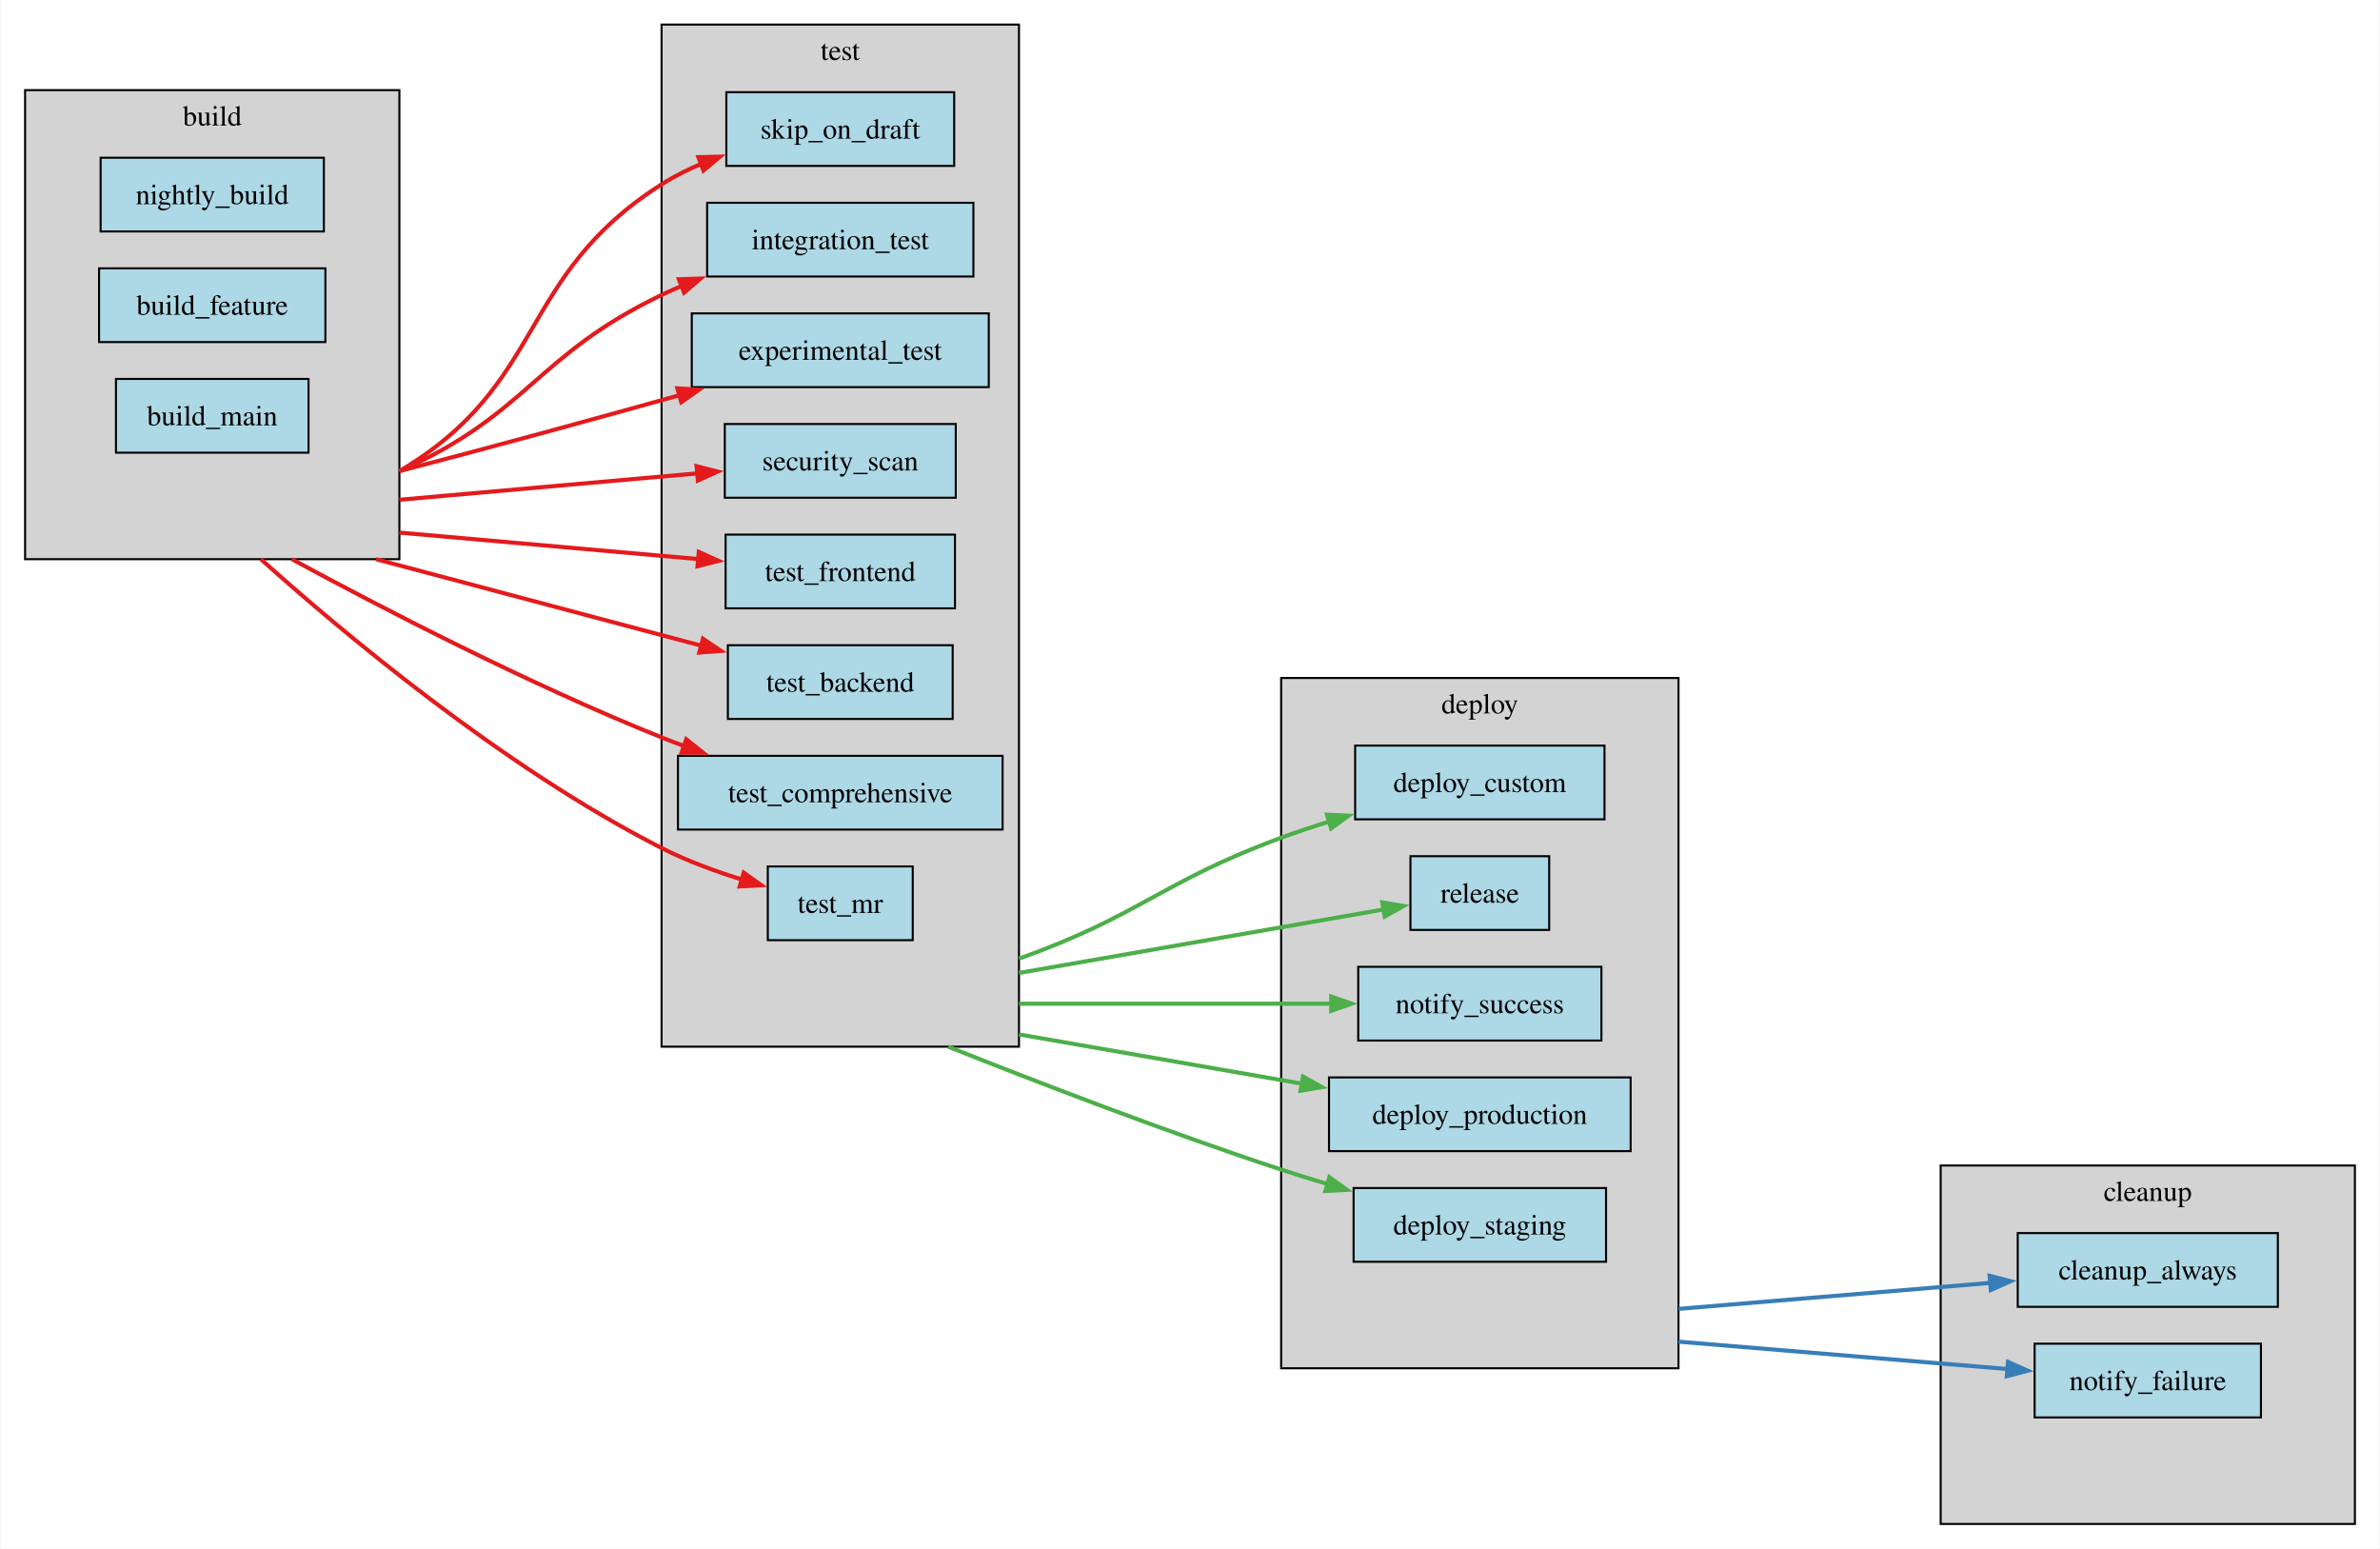
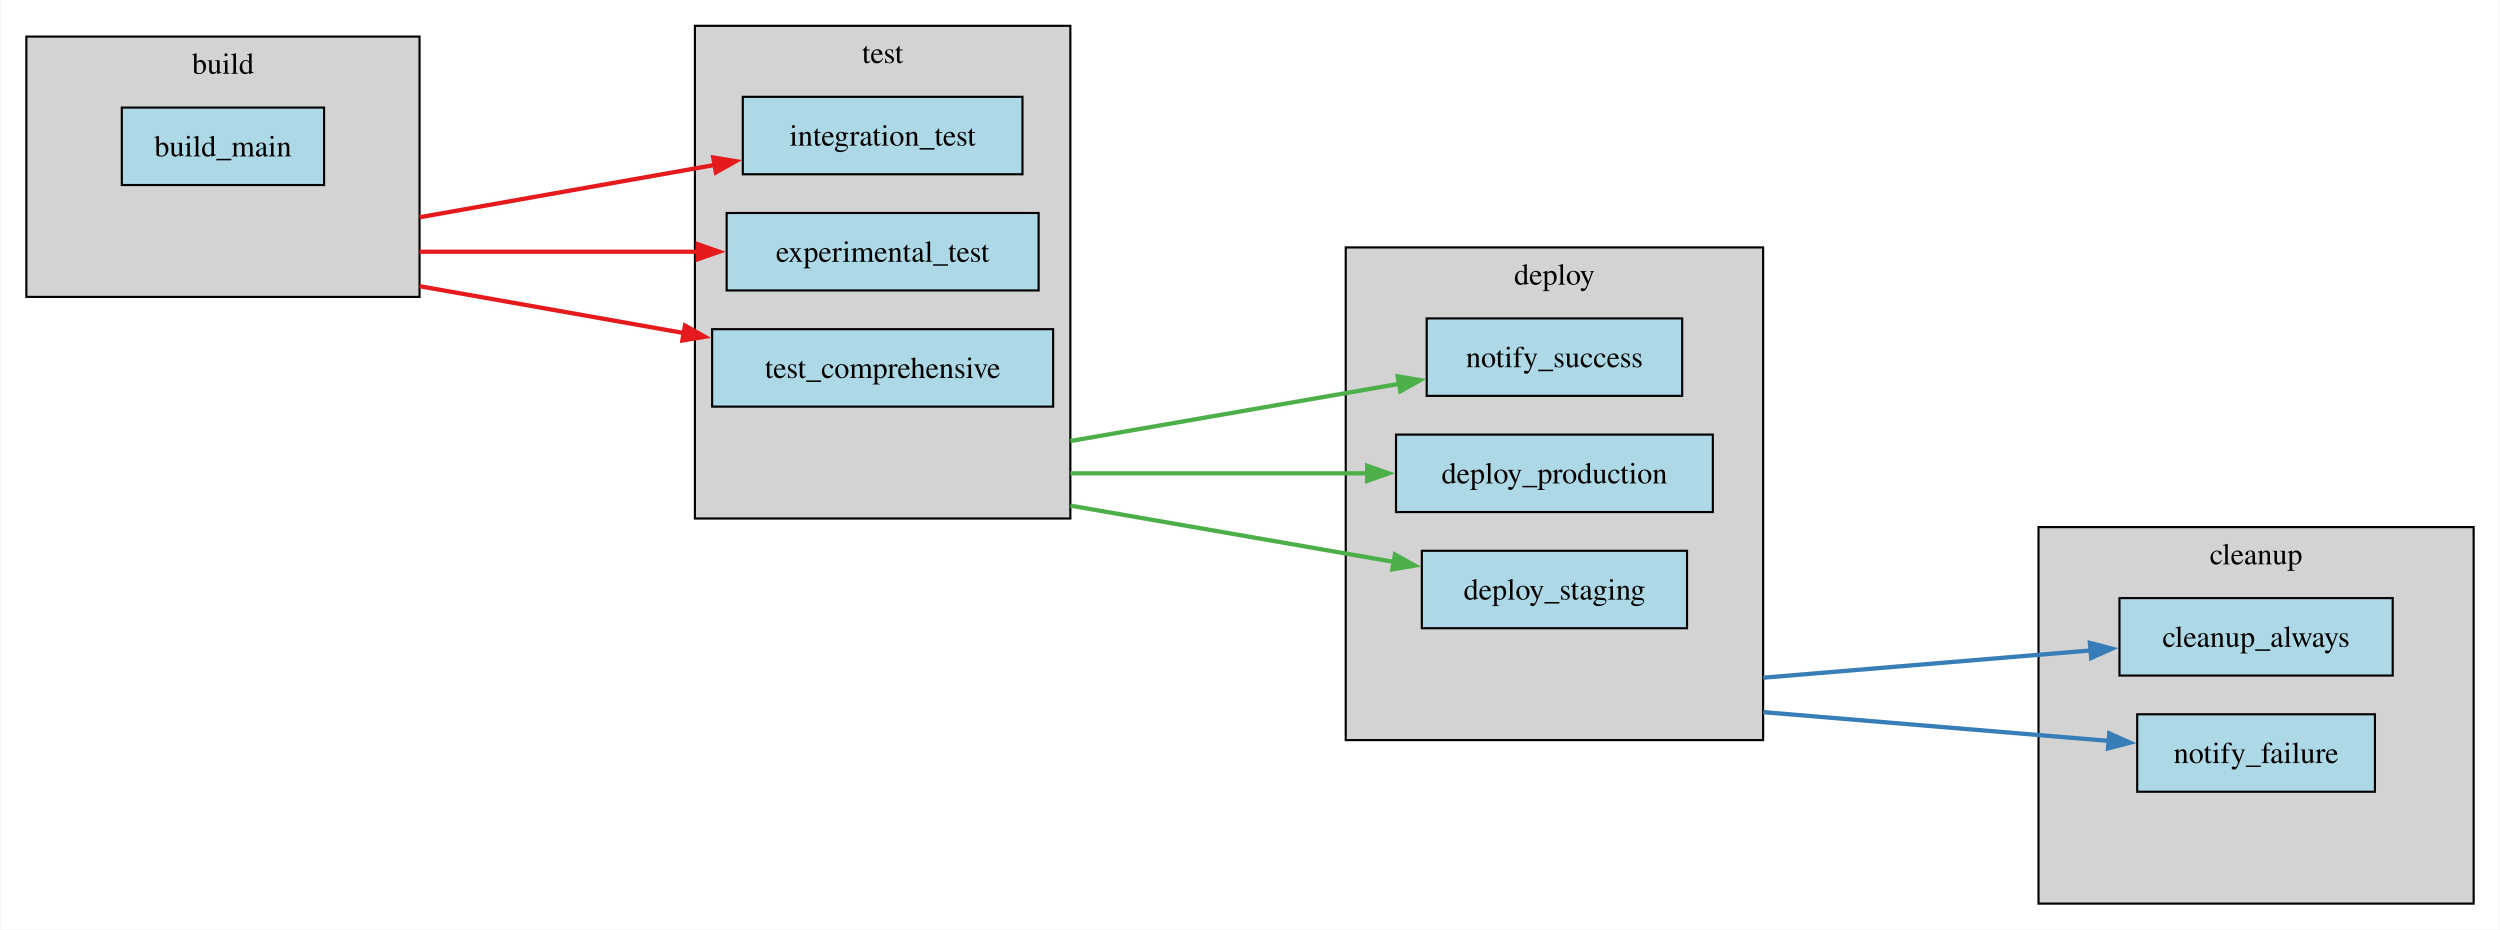
- <svg xmlns="http://www.w3.org/2000/svg" xmlns:xlink="http://www.w3.org/1999/xlink" width="1162pt" height="756pt" viewBox="0.00 0.00 1161.50 756.00">
-   <g id="graph0" class="graph" transform="scale(1 1) rotate(0) translate(4 752)">
-     <polygon fill="white" stroke="none" points="-4,4 -4,-752 1157.5,-752 1157.5,4 -4,4" />
+ <svg xmlns="http://www.w3.org/2000/svg" xmlns:xlink="http://www.w3.org/1999/xlink" width="1162pt" height="432pt" viewBox="0.00 0.00 1161.50 432.00">
+   <g id="graph0" class="graph" transform="scale(1 1) rotate(0) translate(4 428)">
+     <polygon fill="white" stroke="none" points="-4,4 -4,-428 1157.5,-428 1157.5,4 -4,4" />
    <g id="clust1" class="cluster">
-       <polygon fill="lightgrey" stroke="black" points="8,-479 8,-708 190.75,-708 190.75,-479 8,-479" />
-       <text text-anchor="middle" x="99.38" y="-690.7" font-family="Times,serif" font-size="14.00">build</text>
+       <polygon fill="lightgrey" stroke="black" points="8,-290 8,-411 190.75,-411 190.75,-290 8,-290" />
+       <text text-anchor="middle" x="99.38" y="-393.7" font-family="Times,serif" font-size="14.00">build</text>
    </g>
    <g id="clust2" class="cluster">
-       <polygon fill="lightgrey" stroke="black" points="318.75,-241 318.75,-740 493.25,-740 493.25,-241 318.75,-241" />
-       <text text-anchor="middle" x="406" y="-722.7" font-family="Times,serif" font-size="14.00">test</text>
+       <polygon fill="lightgrey" stroke="black" points="318.75,-187 318.75,-416 493.25,-416 493.25,-187 318.75,-187" />
+       <text text-anchor="middle" x="406" y="-398.7" font-family="Times,serif" font-size="14.00">test</text>
    </g>
    <g id="clust3" class="cluster">
-       <polygon fill="lightgrey" stroke="black" points="621.25,-84 621.25,-421 815.25,-421 815.25,-84 621.25,-84" />
-       <text text-anchor="middle" x="718.25" y="-403.7" font-family="Times,serif" font-size="14.00">deploy</text>
+       <polygon fill="lightgrey" stroke="black" points="621.25,-84 621.25,-313 815.25,-313 815.25,-84 621.25,-84" />
+       <text text-anchor="middle" x="718.25" y="-295.7" font-family="Times,serif" font-size="14.00">deploy</text>
    </g>
    <g id="clust4" class="cluster">
      <polygon fill="lightgrey" stroke="black" points="943.25,-8 943.25,-183 1145.5,-183 1145.5,-8 943.25,-8" />
      <text text-anchor="middle" x="1044.38" y="-165.7" font-family="Times,serif" font-size="14.00">cleanup</text>
    </g>
-     <g id="node6" class="node">
-       <g id="a_node6">
-         <a xlink:title="---&#10;stage: test&#10;script:&#10;- echo &quot;Running tests for merge request&quot;&#10;- echo &quot;MR pipeline ID: $CI_MERGE_REQUEST_IID&quot;&#10;- echo &quot;Source branch: $CI_MERGE_REQUEST_SOURCE_BRANCH_NAME&quot;&#10;- echo &quot;Target branch: $CI_MERGE_REQUEST_TARGET_BRANCH_NAME&quot;&#10;rules:&#10;- if: $CI_PIPELINE_SOURCE == &quot;merge_request_event&quot;&#10;">
-           <polygon fill="lightblue" stroke="black" points="441.38,-329 370.62,-329 370.62,-293 441.38,-293 441.38,-329" />
-           <text text-anchor="middle" x="406" y="-306.32" font-family="Times,serif" font-size="14.00">test_mr</text>
+     <g id="node4" class="node">
+       <g id="a_node4">
+         <a xlink:title="---&#10;stage: test&#10;script:&#10;- echo &quot;Running comprehensive tests&quot;&#10;- echo &quot;Test suite completed&quot;&#10;rules:&#10;- if: $CI_COMMIT_BRANCH == &quot;main&quot;&#10;- if: $CI_COMMIT_BRANCH == &quot;develop&quot;&#10;- if: $CI_PIPELINE_SOURCE == &quot;merge_request_event&quot;&#10;">
+           <polygon fill="lightblue" stroke="black" points="485.25,-275 326.75,-275 326.75,-239 485.25,-239 485.25,-275" />
+           <text text-anchor="middle" x="406" y="-252.32" font-family="Times,serif" font-size="14.00">test_comprehensive</text>
        </a>
      </g>
    </g>
    <g id="edge1" class="edge">
-       <path fill="none" stroke="#e41a1c" stroke-width="2" d="M123.12,-479C161.02,-445.01 240.67,-377.74 318.75,-338 331.42,-331.55 345.93,-326.28 359.39,-322.17" />
-       <polygon fill="#e41a1c" stroke="#e41a1c" stroke-width="2" points="358.84,-325.97 367.47,-319.83 356.9,-319.25 358.84,-325.97" />
+       <path fill="none" stroke="#e41a1c" stroke-width="2" d="M190.75,-294.98C230.02,-288.02 275.91,-279.88 315.13,-272.93" />
+       <polygon fill="#e41a1c" stroke="#e41a1c" stroke-width="2" points="314.13,-276.66 323.36,-271.47 312.91,-269.77 314.13,-276.66" />
    </g>
-     <g id="node7" class="node">
-       <g id="a_node7">
-         <a xlink:title="---&#10;stage: test&#10;script:&#10;- echo &quot;Running comprehensive tests&quot;&#10;- echo &quot;Test suite completed&quot;&#10;rules:&#10;- if: $CI_COMMIT_BRANCH == &quot;main&quot;&#10;- if: $CI_COMMIT_BRANCH == &quot;develop&quot;&#10;- if: $CI_PIPELINE_SOURCE == &quot;merge_request_event&quot;&#10;">
-           <polygon fill="lightblue" stroke="black" points="485.25,-383 326.75,-383 326.75,-347 485.25,-347 485.25,-383" />
-           <text text-anchor="middle" x="406" y="-360.32" font-family="Times,serif" font-size="14.00">test_comprehensive</text>
+     <g id="node5" class="node">
+       <g id="a_node5">
+         <a xlink:title="---&#10;stage: test&#10;script:&#10;- echo &quot;Running experimental tests&quot;&#10;- echo &quot;This may fail without blocking pipeline&quot;&#10;rules:&#10;- if: &quot;$CI_COMMIT_BRANCH&quot;&#10;  when: manual&#10;  allow_failure: true&#10;allow_failure: true&#10;when: manual&#10;">
+           <polygon fill="lightblue" stroke="black" points="478.5,-329 333.5,-329 333.5,-293 478.5,-293 478.5,-329" />
+           <text text-anchor="middle" x="406" y="-306.32" font-family="Times,serif" font-size="14.00">experimental_test</text>
        </a>
      </g>
    </g>
-     <g id="edge2" class="edge">
-       <path fill="none" stroke="#e41a1c" stroke-width="2" d="M138.25,-479C181.16,-455.76 253.61,-418.12 318.75,-392 322.81,-390.37 327.01,-388.78 331.27,-387.23" />
-       <polygon fill="#e41a1c" stroke="#e41a1c" stroke-width="2" points="330.81,-391.1 339.09,-384.49 328.49,-384.5 330.81,-391.1" />
+     <g id="edge7" class="edge">
+       <path fill="none" stroke="#e41a1c" stroke-width="2" d="M190.75,-311C232.25,-311 281.15,-311 321.74,-311" />
+       <polygon fill="#e41a1c" stroke="#e41a1c" stroke-width="2" points="320.03,-314.5 330.03,-311 320.03,-307.5 320.03,-314.5" />
    </g>
-     <g id="node8" class="node">
-       <g id="a_node8">
-         <a xlink:title="---&#10;stage: test&#10;script:&#10;- echo &quot;Running backend tests&quot;&#10;- echo &quot;Backend tests passed&quot;&#10;rules:&#10;- if: $CI_PIPELINE_SOURCE == &quot;merge_request_event&quot;&#10;  changes:&#10;  - &quot;**/*.rb&quot;&#10;  - &quot;**/*.py&quot;&#10;  - &quot;**/*.go&quot;&#10;">
-           <polygon fill="lightblue" stroke="black" points="460.88,-437 351.12,-437 351.12,-401 460.88,-401 460.88,-437" />
-           <text text-anchor="middle" x="406" y="-414.32" font-family="Times,serif" font-size="14.00">test_backend</text>
+     <g id="node6" class="node">
+       <g id="a_node6">
+         <a xlink:title="---&#10;stage: test&#10;script:&#10;- echo &quot;Running integration tests&quot;&#10;- echo &quot;Integration tests completed&quot;&#10;rules:&#10;- if: $CI_COMMIT_BRANCH == &quot;main&quot; &amp;&amp; $CI_PIPELINE_SOURCE != &quot;schedule&quot;&#10;- if: $CI_PIPELINE_SOURCE == &quot;merge_request_event&quot; &amp;&amp; $CI_MERGE_REQUEST_TARGET_BRANCH_NAME&#10;    == &quot;main&quot;&#10;">
+           <polygon fill="lightblue" stroke="black" points="471,-383 341,-383 341,-347 471,-347 471,-383" />
+           <text text-anchor="middle" x="406" y="-360.32" font-family="Times,serif" font-size="14.00">integration_test</text>
        </a>
      </g>
    </g>
-     <g id="edge3" class="edge">
-       <path fill="none" stroke="#e41a1c" stroke-width="2" d="M179.34,-479C229.12,-465.77 292.64,-448.88 339.59,-436.39" />
-       <polygon fill="#e41a1c" stroke="#e41a1c" stroke-width="2" points="338.96,-440.18 347.72,-434.23 337.16,-433.42 338.96,-440.18" />
-     </g>
-     <g id="node9" class="node">
-       <g id="a_node9">
-         <a xlink:title="---&#10;stage: test&#10;script:&#10;- echo &quot;Running frontend tests&quot;&#10;- echo &quot;Frontend tests passed&quot;&#10;rules:&#10;- if: $CI_PIPELINE_SOURCE == &quot;merge_request_event&quot;&#10;  changes:&#10;  - &quot;**/*.js&quot;&#10;  - &quot;**/*.jsx&quot;&#10;  - &quot;**/*.ts&quot;&#10;  - &quot;**/*.tsx&quot;&#10;  - &quot;**/*.vue&quot;&#10;">
-           <polygon fill="lightblue" stroke="black" points="462,-491 350,-491 350,-455 462,-455 462,-491" />
-           <text text-anchor="middle" x="406" y="-468.32" font-family="Times,serif" font-size="14.00">test_frontend</text>
-         </a>
-       </g>
-     </g>
-     <g id="edge4" class="edge">
-       <path fill="none" stroke="#e41a1c" stroke-width="2" d="M190.75,-491.99C238.09,-487.79 295.06,-482.74 338.35,-478.91" />
-       <polygon fill="#e41a1c" stroke="#e41a1c" stroke-width="2" points="336.93,-482.55 346.58,-478.18 336.31,-475.57 336.93,-482.55" />
-     </g>
-     <g id="node10" class="node">
-       <g id="a_node10">
-         <a xlink:title="---&#10;stage: test&#10;script:&#10;- echo &quot;Running security scan&quot;&#10;- echo &quot;Security scan completed&quot;&#10;rules:&#10;- if: $CI_COMMIT_BRANCH == &quot;main&quot;&#10;  exists:&#10;  - Dockerfile&#10;  - &quot;**/*.dockerfile&quot;&#10;- if: $CI_PIPELINE_SOURCE == &quot;merge_request_event&quot;&#10;  exists:&#10;  - Dockerfile&#10;">
-           <polygon fill="lightblue" stroke="black" points="462.38,-545 349.62,-545 349.62,-509 462.38,-509 462.38,-545" />
-           <text text-anchor="middle" x="406" y="-522.33" font-family="Times,serif" font-size="14.00">security_scan</text>
-         </a>
-       </g>
-     </g>
-     <g id="edge10" class="edge">
-       <path fill="none" stroke="#e41a1c" stroke-width="2" d="M190.75,-508.01C237.92,-512.19 294.66,-517.22 337.89,-521.05" />
-       <polygon fill="#e41a1c" stroke="#e41a1c" stroke-width="2" points="335.85,-524.38 346.12,-521.78 336.47,-517.41 335.85,-524.38" />
-     </g>
-     <g id="node11" class="node">
-       <g id="a_node11">
-         <a xlink:title="---&#10;stage: test&#10;script:&#10;- echo &quot;Running experimental tests&quot;&#10;- echo &quot;This may fail without blocking pipeline&quot;&#10;rules:&#10;- if: &quot;$CI_COMMIT_BRANCH&quot;&#10;  when: manual&#10;  allow_failure: true&#10;">
-           <polygon fill="lightblue" stroke="black" points="478.5,-599 333.5,-599 333.5,-563 478.5,-563 478.5,-599" />
-           <text text-anchor="middle" x="406" y="-576.33" font-family="Times,serif" font-size="14.00">experimental_test</text>
-         </a>
-       </g>
-     </g>
-     <g id="edge12" class="edge">
-       <path fill="none" stroke="#e41a1c" stroke-width="2" d="M190.75,-522C236.76,-533.93 288.11,-548.05 329,-559.48" />
-       <polygon fill="#e41a1c" stroke="#e41a1c" stroke-width="2" points="326.48,-562.41 337.06,-561.73 328.37,-555.66 326.48,-562.41" />
-     </g>
-     <g id="node12" class="node">
-       <g id="a_node12">
-         <a xlink:title="---&#10;stage: test&#10;script:&#10;- echo &quot;Running integration tests&quot;&#10;- echo &quot;Integration tests completed&quot;&#10;rules:&#10;- if: $CI_COMMIT_BRANCH == &quot;main&quot; &amp;&amp; $CI_PIPELINE_SOURCE != &quot;schedule&quot;&#10;- if: $CI_PIPELINE_SOURCE == &quot;merge_request_event&quot; &amp;&amp; $CI_MERGE_REQUEST_TARGET_BRANCH_NAME&#10;    == &quot;main&quot;&#10;">
-           <polygon fill="lightblue" stroke="black" points="471,-653 341,-653 341,-617 471,-617 471,-653" />
-           <text text-anchor="middle" x="406" y="-630.33" font-family="Times,serif" font-size="14.00">integration_test</text>
-         </a>
-       </g>
-     </g>
-     <g id="edge14" class="edge">
-       <path fill="none" stroke="#e41a1c" stroke-width="2" d="M190.75,-522C253.46,-549.65 256.96,-578.34 318.75,-608 322.43,-609.77 326.26,-611.45 330.16,-613.06" />
-       <polygon fill="#e41a1c" stroke="#e41a1c" stroke-width="2" points="327.2,-615.67 337.79,-616.02 329.74,-609.14 327.2,-615.67" />
-     </g>
-     <g id="node13" class="node">
-       <g id="a_node13">
-         <a xlink:title="---&#10;stage: test&#10;script:&#10;- echo &quot;Running full test suite&quot;&#10;- echo &quot;Tests completed&quot;&#10;rules:&#10;- if: &quot;$CI_MERGE_REQUEST_TITLE =~ /^(Draft|WIP):/&quot;&#10;  when: never&#10;- if: $CI_PIPELINE_SOURCE == &quot;merge_request_event&quot;&#10;">
-           <polygon fill="lightblue" stroke="black" points="461.62,-707 350.38,-707 350.38,-671 461.62,-671 461.62,-707" />
-           <text text-anchor="middle" x="406" y="-684.33" font-family="Times,serif" font-size="14.00">skip_on_draft</text>
-         </a>
-       </g>
-     </g>
-     <g id="edge15" class="edge">
-       <path fill="none" stroke="#e41a1c" stroke-width="2" d="M190.75,-522C263.3,-564.95 247.62,-616.73 318.75,-662 325.15,-666.08 332.22,-669.57 339.46,-672.57" />
-       <polygon fill="#e41a1c" stroke="#e41a1c" stroke-width="2" points="336.73,-675.28 347.32,-675.54 339.2,-668.73 336.73,-675.28" />
+     <g id="edge8" class="edge">
+       <path fill="none" stroke="#e41a1c" stroke-width="2" d="M190.75,-327.02C234.96,-334.86 287.56,-344.18 329.58,-351.63" />
+       <polygon fill="#e41a1c" stroke="#e41a1c" stroke-width="2" points="327.28,-354.78 337.74,-353.08 328.5,-347.88 327.28,-354.78" />
    </g>
    <g id="node2" class="node">
      <g id="a_node2">
        <a xlink:title="---&#10;stage: build&#10;script:&#10;- echo &quot;Building on main branch&quot;&#10;- echo &quot;Build artifacts created&quot;&#10;rules:&#10;- if: $CI_COMMIT_BRANCH == &quot;main&quot;&#10;">
-           <polygon fill="lightblue" stroke="black" points="146.38,-567 52.37,-567 52.37,-531 146.38,-531 146.38,-567" />
-           <text text-anchor="middle" x="99.38" y="-544.33" font-family="Times,serif" font-size="14.00">build_main</text>
+           <polygon fill="lightblue" stroke="black" points="146.38,-378 52.37,-378 52.37,-342 146.38,-342 146.38,-378" />
+           <text text-anchor="middle" x="99.38" y="-355.32" font-family="Times,serif" font-size="14.00">build_main</text>
        </a>
      </g>
    </g>
-     <g id="node3" class="node">
-       <g id="a_node3">
-         <a xlink:title="---&#10;stage: build&#10;script:&#10;- echo &quot;Building feature branch: $CI_COMMIT_BRANCH&quot;&#10;- echo &quot;Feature build completed&quot;&#10;rules:&#10;- if: $CI_COMMIT_BRANCH != &quot;main&quot;&#10;">
-           <polygon fill="lightblue" stroke="black" points="154.62,-621 44.12,-621 44.12,-585 154.62,-585 154.62,-621" />
-           <text text-anchor="middle" x="99.38" y="-598.33" font-family="Times,serif" font-size="14.00">build_feature</text>
-         </a>
-       </g>
-     </g>
-     <g id="node4" class="node">
-       <g id="a_node4">
-         <a xlink:title="---&#10;stage: build&#10;script:&#10;- echo &quot;Running nightly build&quot;&#10;- echo &quot;Nightly build completed&quot;&#10;rules:&#10;- if: $CI_PIPELINE_SOURCE == &quot;schedule&quot;&#10;">
-           <polygon fill="lightblue" stroke="black" points="153.88,-675 44.88,-675 44.88,-639 153.88,-639 153.88,-675" />
-           <text text-anchor="middle" x="99.38" y="-652.33" font-family="Times,serif" font-size="14.00">nightly_build</text>
-         </a>
-       </g>
-     </g>
-     <g id="node15" class="node">
-       <g id="a_node15">
-         <a xlink:title="---&#10;stage: deploy&#10;script:&#10;- echo &quot;Deploying to staging environment&quot;&#10;- echo &quot;Deployment completed to: $DEPLOY_ENV&quot;&#10;rules:&#10;- if: &quot;$CI_COMMIT_BRANCH&quot;&#10;  when: manual&#10;environment:&#10;  name: staging&#10;">
+     <g id="node8" class="node">
+       <g id="a_node8">
+         <a xlink:title="---&#10;stage: deploy&#10;script:&#10;- echo &quot;Deploying to staging environment&quot;&#10;- echo &quot;Deployment completed to: $DEPLOY_ENV&quot;&#10;rules:&#10;- if: &quot;$CI_COMMIT_BRANCH&quot;&#10;  when: manual&#10;environment:&#10;  name: staging&#10;when: manual&#10;">
          <polygon fill="lightblue" stroke="black" points="779.88,-172 656.62,-172 656.62,-136 779.88,-136 779.88,-172" />
          <text text-anchor="middle" x="718.25" y="-149.32" font-family="Times,serif" font-size="14.00">deploy_staging</text>
        </a>
      </g>
    </g>
-     <g id="edge5" class="edge">
-       <path fill="none" stroke="#4daf4a" stroke-width="2" d="M458.7,-241C501.81,-223.84 565.05,-199.49 621.25,-181 629,-178.45 637.14,-175.93 645.27,-173.51" />
-       <polygon fill="#4daf4a" stroke="#4daf4a" stroke-width="2" points="644.8,-177.29 653.42,-171.12 642.84,-170.57 644.8,-177.29" />
+     <g id="edge2" class="edge">
+       <path fill="none" stroke="#4daf4a" stroke-width="2" d="M493.25,-192.99C541.08,-184.66 599.87,-174.43 645.22,-166.54" />
+       <polygon fill="#4daf4a" stroke="#4daf4a" stroke-width="2" points="644.13,-170.28 653.38,-165.12 642.93,-163.38 644.13,-170.28" />
    </g>
-     <g id="node16" class="node">
-       <g id="a_node16">
-         <a xlink:title="---&#10;stage: deploy&#10;script:&#10;- echo &quot;Deploying to production&quot;&#10;- echo &quot;Production deployment completed&quot;&#10;rules:&#10;- if: $CI_COMMIT_BRANCH == &quot;main&quot;&#10;  when: manual&#10;- if: &quot;$CI_COMMIT_TAG&quot;&#10;  when: on_success&#10;environment:&#10;  name: production&#10;">
+     <g id="node9" class="node">
+       <g id="a_node9">
+         <a xlink:title="---&#10;stage: deploy&#10;script:&#10;- echo &quot;Deploying to production&quot;&#10;- echo &quot;Production deployment completed&quot;&#10;rules:&#10;- if: $CI_COMMIT_BRANCH == &quot;main&quot;&#10;  when: manual&#10;- if: &quot;$CI_COMMIT_TAG&quot;&#10;  when: on_success&#10;environment:&#10;  name: production&#10;when: manual&#10;">
          <polygon fill="lightblue" stroke="black" points="791.88,-226 644.62,-226 644.62,-190 791.88,-190 791.88,-226" />
          <text text-anchor="middle" x="718.25" y="-203.32" font-family="Times,serif" font-size="14.00">deploy_production</text>
        </a>
      </g>
    </g>
-     <g id="edge6" class="edge">
-       <path fill="none" stroke="#4daf4a" stroke-width="2" d="M493.25,-246.99C536.91,-239.39 589.7,-230.2 633.07,-222.65" />
-       <polygon fill="#4daf4a" stroke="#4daf4a" stroke-width="2" points="631.94,-226.4 641.19,-221.24 630.74,-219.5 631.94,-226.4" />
+     <g id="edge3" class="edge">
+       <path fill="none" stroke="#4daf4a" stroke-width="2" d="M493.25,-208C536.82,-208 589.5,-208 632.82,-208" />
+       <polygon fill="#4daf4a" stroke="#4daf4a" stroke-width="2" points="631.21,-211.5 641.21,-208 631.21,-204.5 631.21,-211.5" />
    </g>
-     <g id="node17" class="node">
-       <g id="a_node17">
-         <a xlink:title="---&#10;stage: deploy&#10;script:&#10;- echo &quot;All tests passed, sending success notification&quot;&#10;- echo &quot;Notification sent to team&quot;&#10;rules:&#10;- if: $CI_COMMIT_BRANCH == &quot;main&quot;&#10;  when: on_success&#10;">
+     <g id="node10" class="node">
+       <g id="a_node10">
+         <a xlink:title="---&#10;stage: deploy&#10;script:&#10;- echo &quot;All tests passed, sending success notification&quot;&#10;- echo &quot;Notification sent to team&quot;&#10;rules:&#10;- if: $CI_COMMIT_BRANCH == &quot;main&quot;&#10;  when: on_success&#10;when: on_success&#10;">
          <polygon fill="lightblue" stroke="black" points="777.62,-280 658.88,-280 658.88,-244 777.62,-244 777.62,-280" />
          <text text-anchor="middle" x="718.25" y="-257.32" font-family="Times,serif" font-size="14.00">notify_success</text>
        </a>
      </g>
    </g>
-     <g id="edge7" class="edge">
-       <path fill="none" stroke="#4daf4a" stroke-width="2" d="M493.25,-262C541.88,-262 601.85,-262 647.49,-262" />
-       <polygon fill="#4daf4a" stroke="#4daf4a" stroke-width="2" points="645.7,-265.5 655.7,-262 645.7,-258.5 645.7,-265.5" />
+     <g id="edge4" class="edge">
+       <path fill="none" stroke="#4daf4a" stroke-width="2" d="M493.25,-223.01C541.95,-231.49 602,-241.94 647.67,-249.89" />
+       <polygon fill="#4daf4a" stroke="#4daf4a" stroke-width="2" points="645.42,-253.05 655.87,-251.32 646.62,-246.15 645.42,-253.05" />
    </g>
-     <g id="node18" class="node">
-       <g id="a_node18">
-         <a xlink:title="---&#10;stage: deploy&#10;script:&#10;- echo &quot;Creating release for tag: $CI_COMMIT_TAG&quot;&#10;- echo &quot;Release artifacts generated&quot;&#10;rules:&#10;- if: &quot;$CI_COMMIT_TAG&quot;&#10;">
-           <polygon fill="lightblue" stroke="black" points="752.12,-334 684.38,-334 684.38,-298 752.12,-298 752.12,-334" />
-           <text text-anchor="middle" x="718.25" y="-311.32" font-family="Times,serif" font-size="14.00">release</text>
-         </a>
-       </g>
-     </g>
-     <g id="edge11" class="edge">
-       <path fill="none" stroke="#4daf4a" stroke-width="2" d="M493.25,-277.01C551.51,-287.15 626.05,-300.13 672.73,-308.25" />
-       <polygon fill="#4daf4a" stroke="#4daf4a" stroke-width="2" points="670.62,-311.44 681.07,-309.7 671.82,-304.54 670.62,-311.44" />
-     </g>
-     <g id="node19" class="node">
-       <g id="a_node19">
-         <a xlink:title="---&#10;stage: deploy&#10;script:&#10;- echo &quot;Deploying to custom environment: $CUSTOM_ENV&quot;&#10;rules:&#10;- if: &quot;$CUSTOM_ENV != null&quot;&#10;  when: manual&#10;">
-           <polygon fill="lightblue" stroke="black" points="779.12,-388 657.38,-388 657.38,-352 779.12,-352 779.12,-388" />
-           <text text-anchor="middle" x="718.25" y="-365.32" font-family="Times,serif" font-size="14.00">deploy_custom</text>
-         </a>
-       </g>
-     </g>
-     <g id="edge13" class="edge">
-       <path fill="none" stroke="#4daf4a" stroke-width="2" d="M493.25,-284C552.29,-304.94 562.47,-321.34 621.25,-343 629.3,-345.97 637.84,-348.8 646.36,-351.43" />
-       <polygon fill="#4daf4a" stroke="#4daf4a" stroke-width="2" points="643.64,-354.27 654.22,-353.79 645.65,-347.57 643.64,-354.27" />
-     </g>
-     <g id="node21" class="node">
-       <g id="a_node21">
-         <a xlink:title="---&#10;stage: cleanup&#10;script:&#10;- echo &quot;Pipeline failed, sending failure notification&quot;&#10;- echo &quot;Failure details sent to team&quot;&#10;rules:&#10;- if: $CI_COMMIT_BRANCH == &quot;main&quot;&#10;  when: on_failure&#10;">
+     <g id="node12" class="node">
+       <g id="a_node12">
+         <a xlink:title="---&#10;stage: cleanup&#10;script:&#10;- echo &quot;Pipeline failed, sending failure notification&quot;&#10;- echo &quot;Failure details sent to team&quot;&#10;rules:&#10;- if: $CI_COMMIT_BRANCH == &quot;main&quot;&#10;  when: on_failure&#10;when: on_failure&#10;">
          <polygon fill="lightblue" stroke="black" points="1099.62,-96 989.12,-96 989.12,-60 1099.62,-60 1099.62,-96" />
          <text text-anchor="middle" x="1044.38" y="-73.33" font-family="Times,serif" font-size="14.00">notify_failure</text>
        </a>
      </g>
    </g>
-     <g id="edge8" class="edge">
+     <g id="edge5" class="edge">
      <path fill="none" stroke="#377eb8" stroke-width="2" d="M815.25,-97C867.48,-92.65 930.75,-87.38 977.4,-83.5" />
      <polygon fill="#377eb8" stroke="#377eb8" stroke-width="2" points="976.13,-87.11 985.8,-82.8 975.55,-80.14 976.13,-87.11" />
    </g>
-     <g id="node22" class="node">
-       <g id="a_node22">
-         <a xlink:title="---&#10;stage: cleanup&#10;script:&#10;- echo &quot;Performing cleanup operations&quot;&#10;- echo &quot;Temporary files removed&quot;&#10;- echo &quot;Resources released&quot;&#10;rules:&#10;- if: &quot;$CI_COMMIT_BRANCH&quot;&#10;  when: always&#10;">
+     <g id="node13" class="node">
+       <g id="a_node13">
+         <a xlink:title="---&#10;stage: cleanup&#10;script:&#10;- echo &quot;Performing cleanup operations&quot;&#10;- echo &quot;Temporary files removed&quot;&#10;- echo &quot;Resources released&quot;&#10;rules:&#10;- if: &quot;$CI_COMMIT_BRANCH&quot;&#10;  when: always&#10;when: always&#10;">
          <polygon fill="lightblue" stroke="black" points="1107.88,-150 980.88,-150 980.88,-114 1107.88,-114 1107.88,-150" />
          <text text-anchor="middle" x="1044.38" y="-127.33" font-family="Times,serif" font-size="14.00">cleanup_always</text>
        </a>
      </g>
    </g>
-     <g id="edge9" class="edge">
+     <g id="edge6" class="edge">
      <path fill="none" stroke="#377eb8" stroke-width="2" d="M815.25,-113C864.46,-117.1 923.47,-122.01 969.15,-125.82" />
      <polygon fill="#377eb8" stroke="#377eb8" stroke-width="2" points="967.15,-129.16 977.41,-126.51 967.74,-122.19 967.15,-129.16" />
    </g>
  </g>
</svg>
